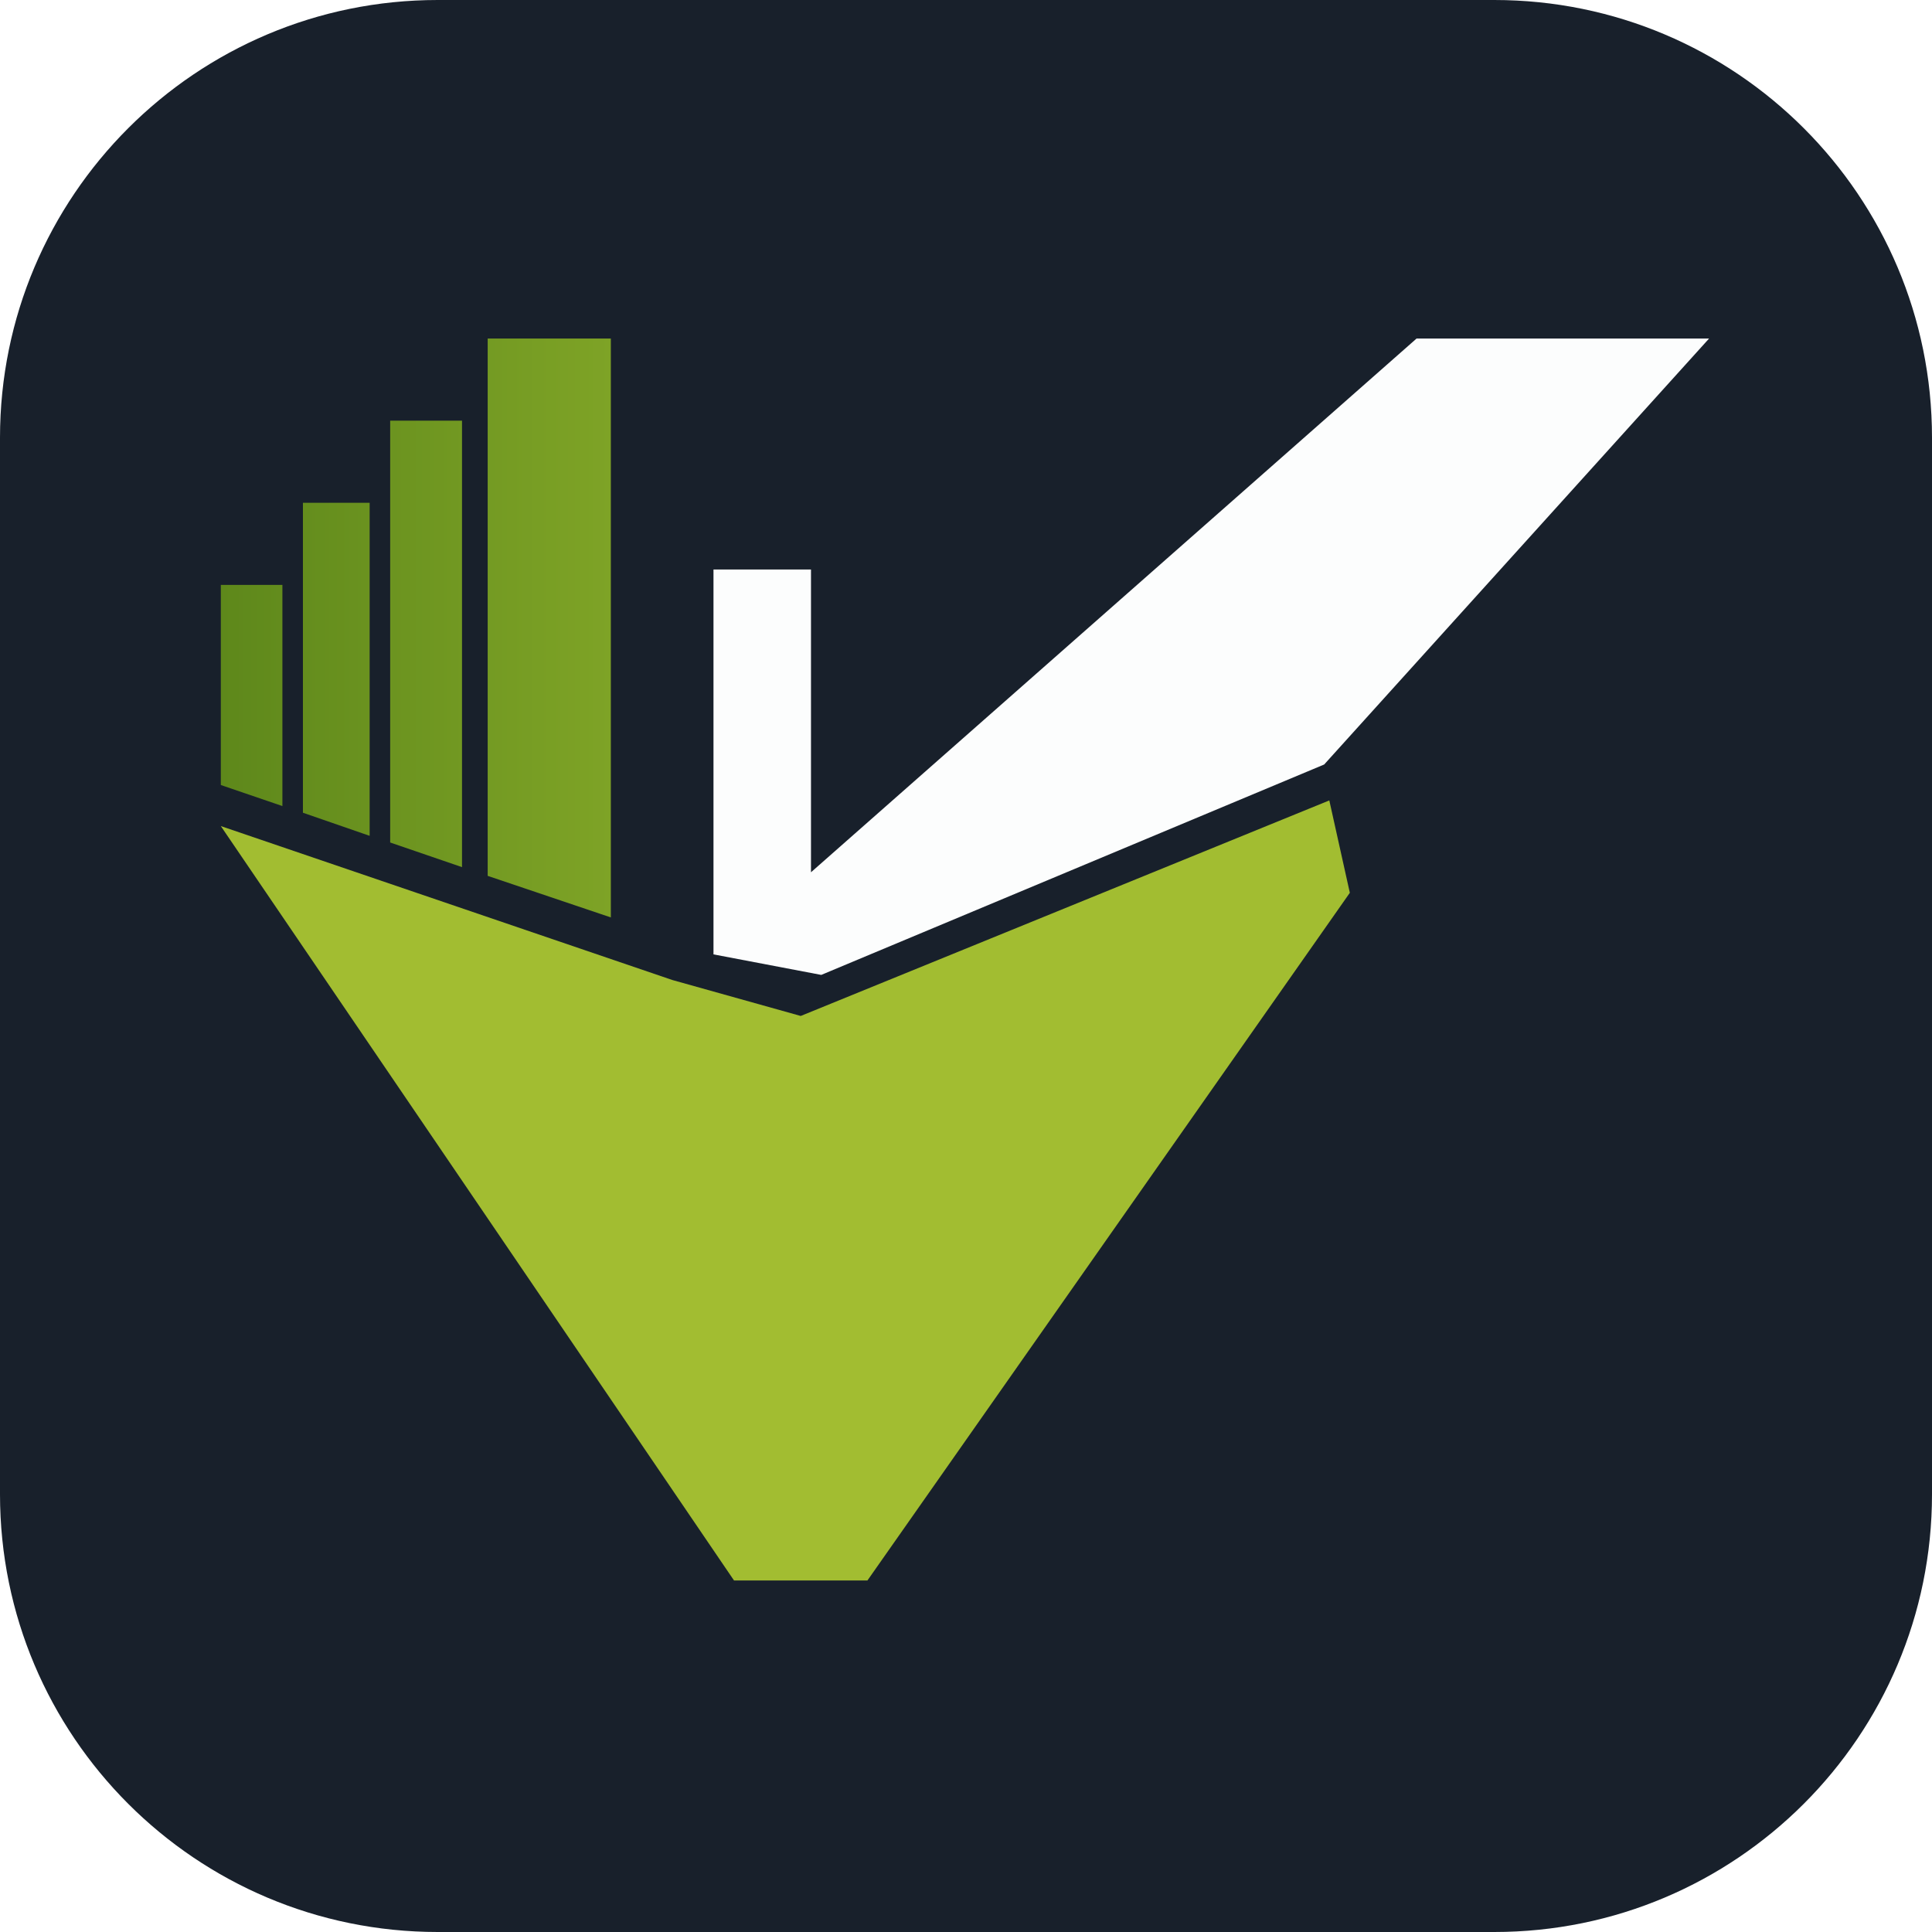
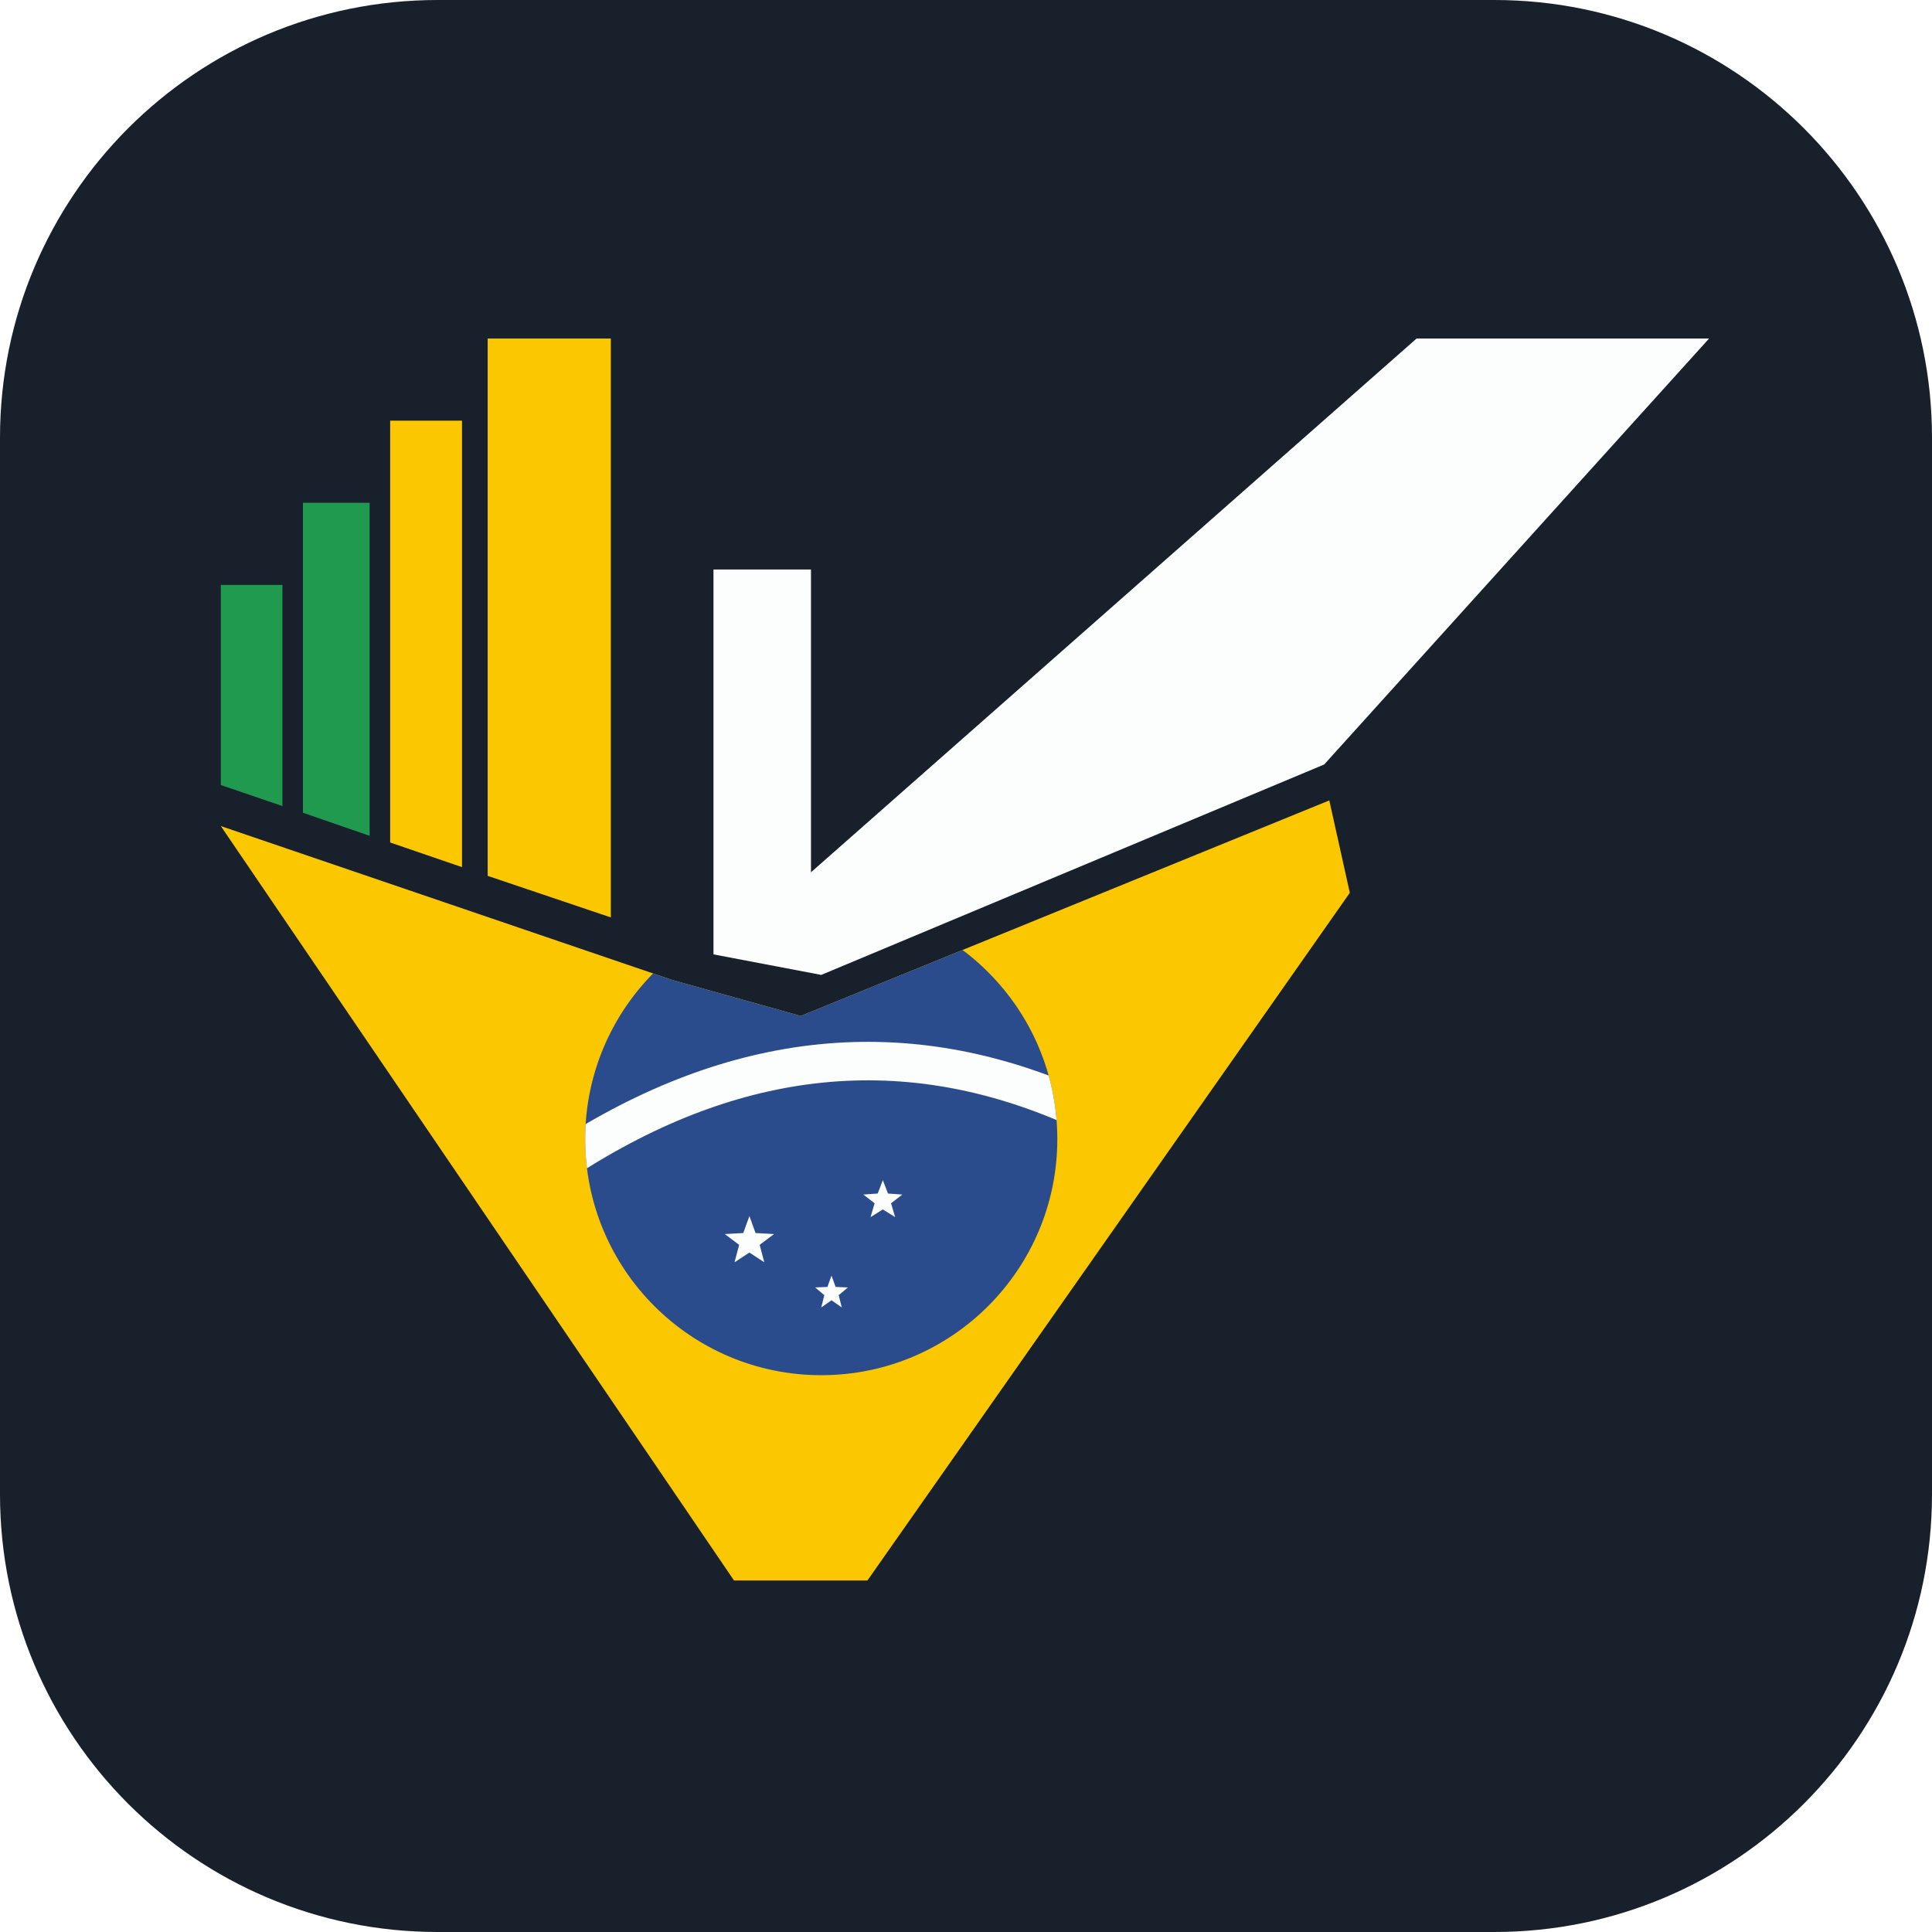
<svg xmlns="http://www.w3.org/2000/svg" viewBox="0 0 512 512" role="img" aria-label="Voto Aberto">
  <rect width="512" height="512" rx="116" fill="#18202B" />
  <defs>
-     <linearGradient id="ua-barras" x1="7" y1="0" x2="83" y2="0" gradientUnits="userSpaceOnUse">
-       <stop offset="0" stop-color="#5E881B" />
-       <stop offset="1" stop-color="#7EA326" />
-     </linearGradient>
+     <clipPath id="va-globo">
+       <path d="M7 97L95 127L120 134L223 92L227 110L133 244L107 244Z" />
+     </clipPath>
+     <clipPath id="va-globo-d">
+       <circle cx="124" cy="158" r="46" />
+     </clipPath>
  </defs>
  <g transform="translate(49 87) scale(1.36)">
-     <path d="M7 50L19 50L19 93.1L7 89Z" fill="url(#ua-barras)" />
-     <path d="M23 34L36 34L36 98.9L23 94.4Z" fill="url(#ua-barras)" />
-     <path d="M40 18L54 18L54 105L40 100.2Z" fill="url(#ua-barras)" />
-     <path d="M59 2L83 2L83 114.8L59 106.7Z" fill="url(#ua-barras)" />
-     <path d="M7 97L95 127L120 134L223 92L227 110L133 244L107 244Z" fill="#A2BD31" />
+     <path d="M7 50L19 50L19 93.1L7 89Z" fill="#1F9A4E" />
+     <path d="M23 34L36 34L36 98.9L23 94.4Z" fill="#1F9A4E" />
+     <path d="M40 18L54 18L54 105L40 100.2Z" fill="#FBC700" />
+     <path d="M59 2L83 2L83 114.8L59 106.7Z" fill="#FBC700" />
+     <path d="M7 97L95 127L120 134L223 92L227 110L133 244L107 244Z" fill="#FBC700" />
+     <g clip-path="url(#va-globo)">
+       <circle cx="124" cy="158" r="46" fill="#2B4C8C" />
+       <path clip-path="url(#va-globo-d)" d="M74 162Q124 129.5 174 152" stroke="#FCFDFD" stroke-width="7.5" fill="none" />
+       <path d="M110.0 173.0L111.2 176.3L114.8 176.5L112.0 178.6L112.9 182.0L110.0 180.1L107.1 182.0L108.0 178.6L105.2 176.5L108.8 176.3Z" fill="#FCFDFD" />
+       <path d="M136.0 166.0L137.0 168.6L139.8 168.8L137.6 170.5L138.4 173.2L136.0 171.7L133.6 173.2L134.4 170.5L132.2 168.8L135.0 168.6Z" fill="#FCFDFD" />
+       <path d="M126.0 184.6L126.8 186.8L129.2 186.9L127.4 188.4L128.0 190.8L126.0 189.4L124.0 190.8L124.6 188.4L122.8 186.9L125.2 186.8Z" fill="#FCFDFD" />
+     </g>
    <path d="M103 47L122 47L122 106L240 2L297 2L222 85L124 126L103 122Z" fill="#FCFDFD" />
  </g>
</svg>
